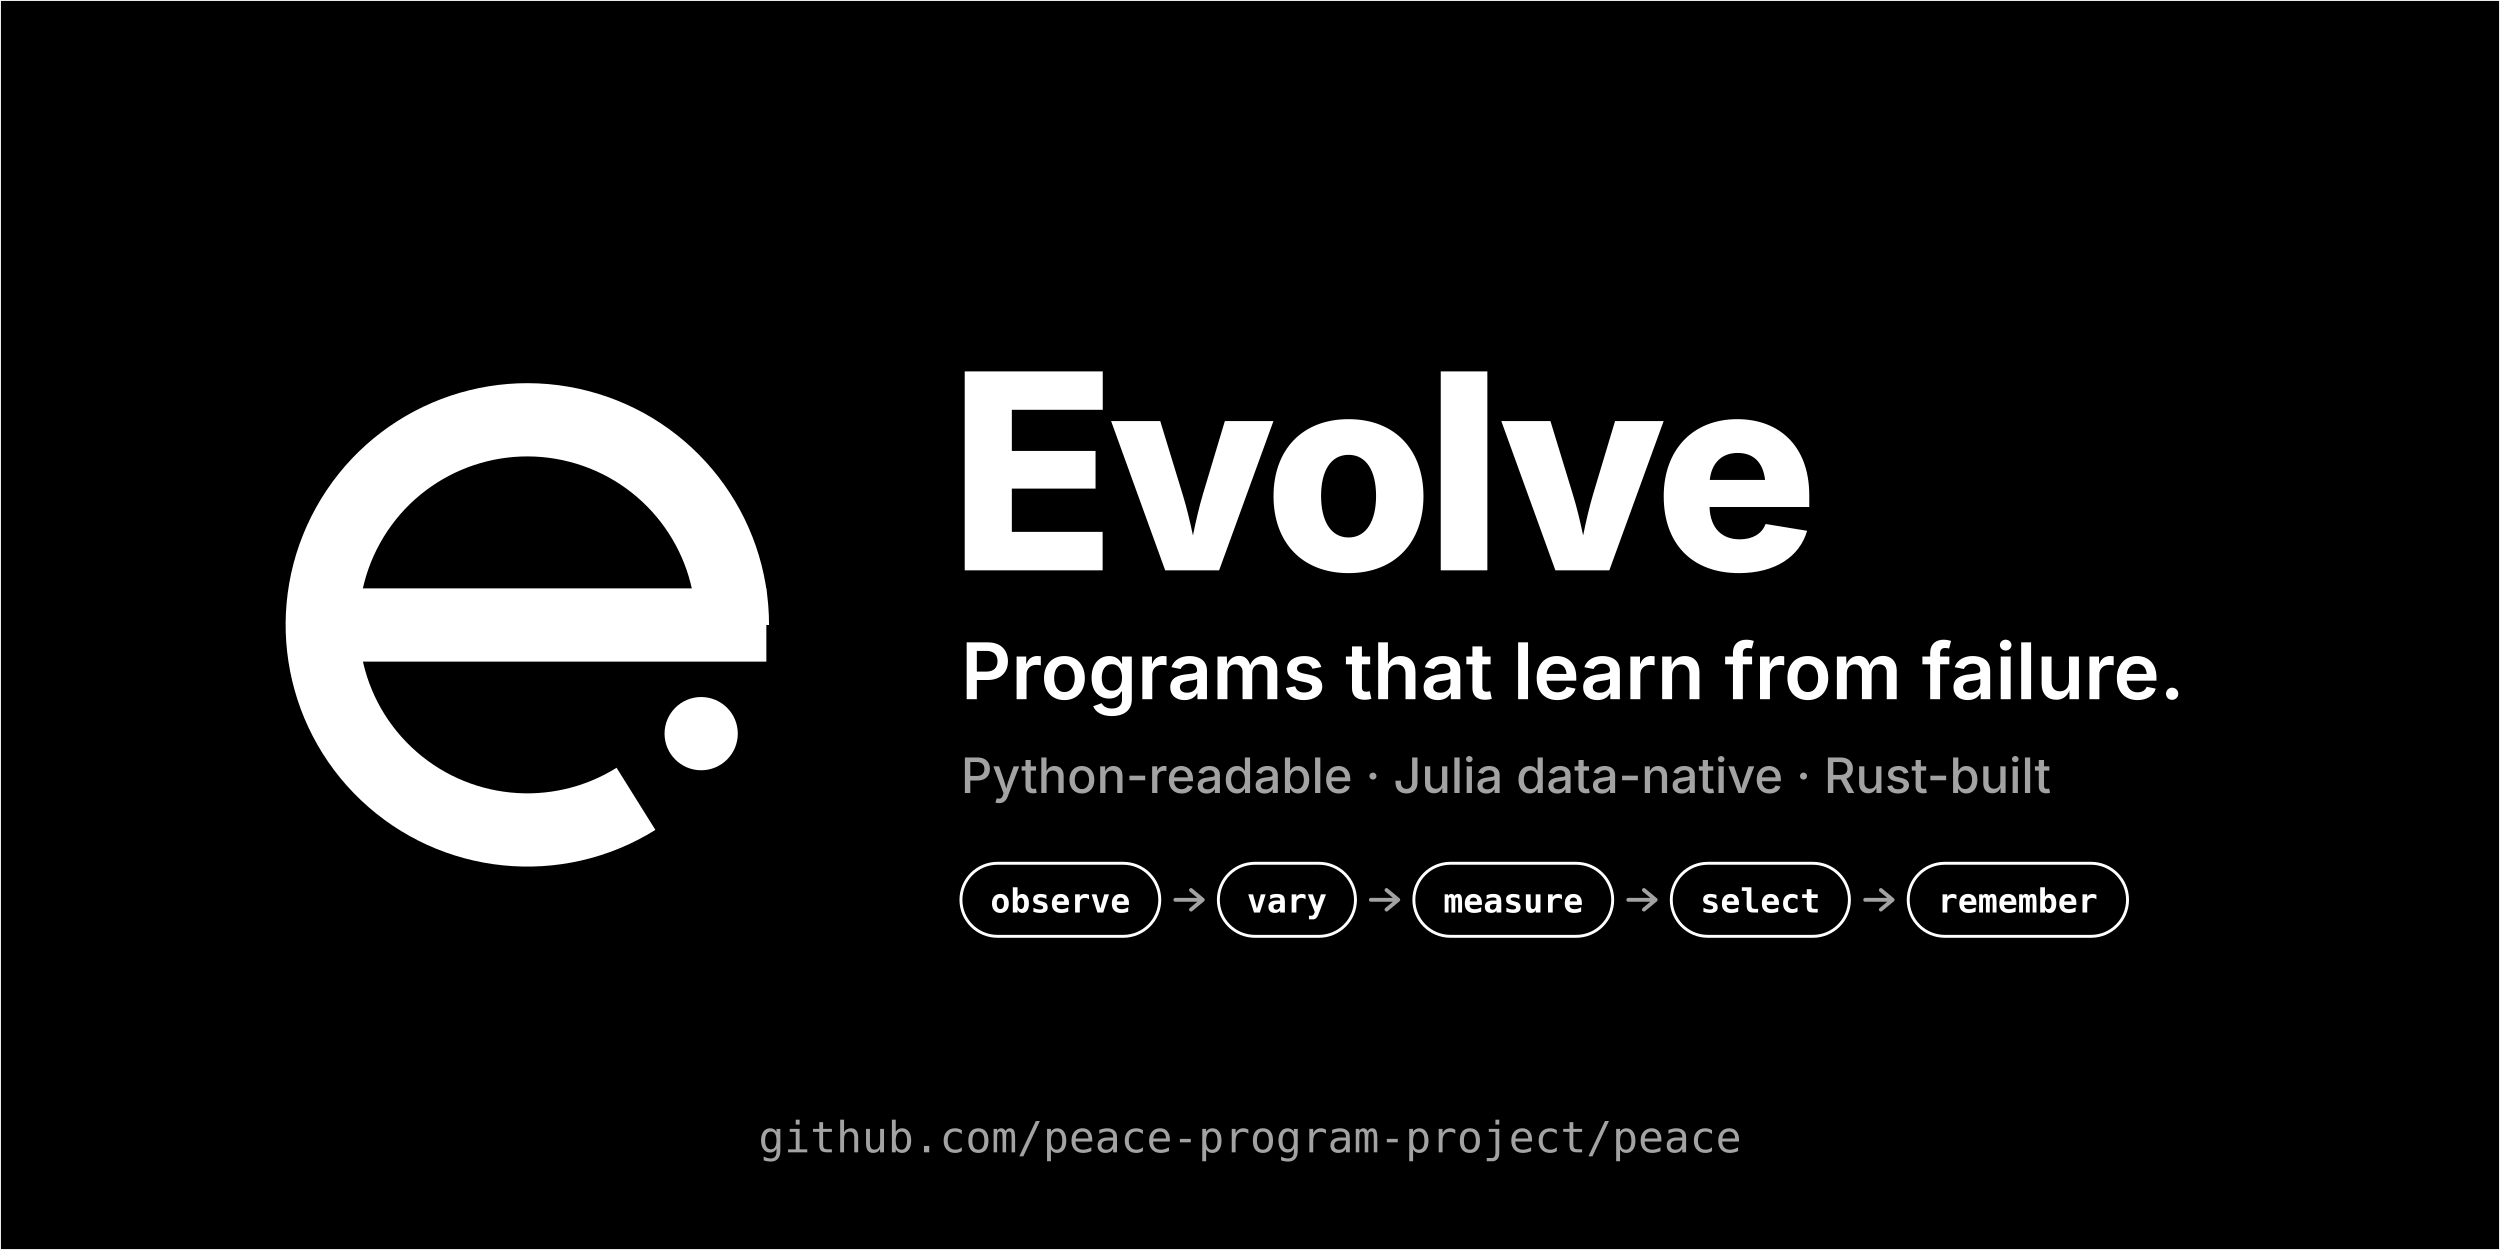
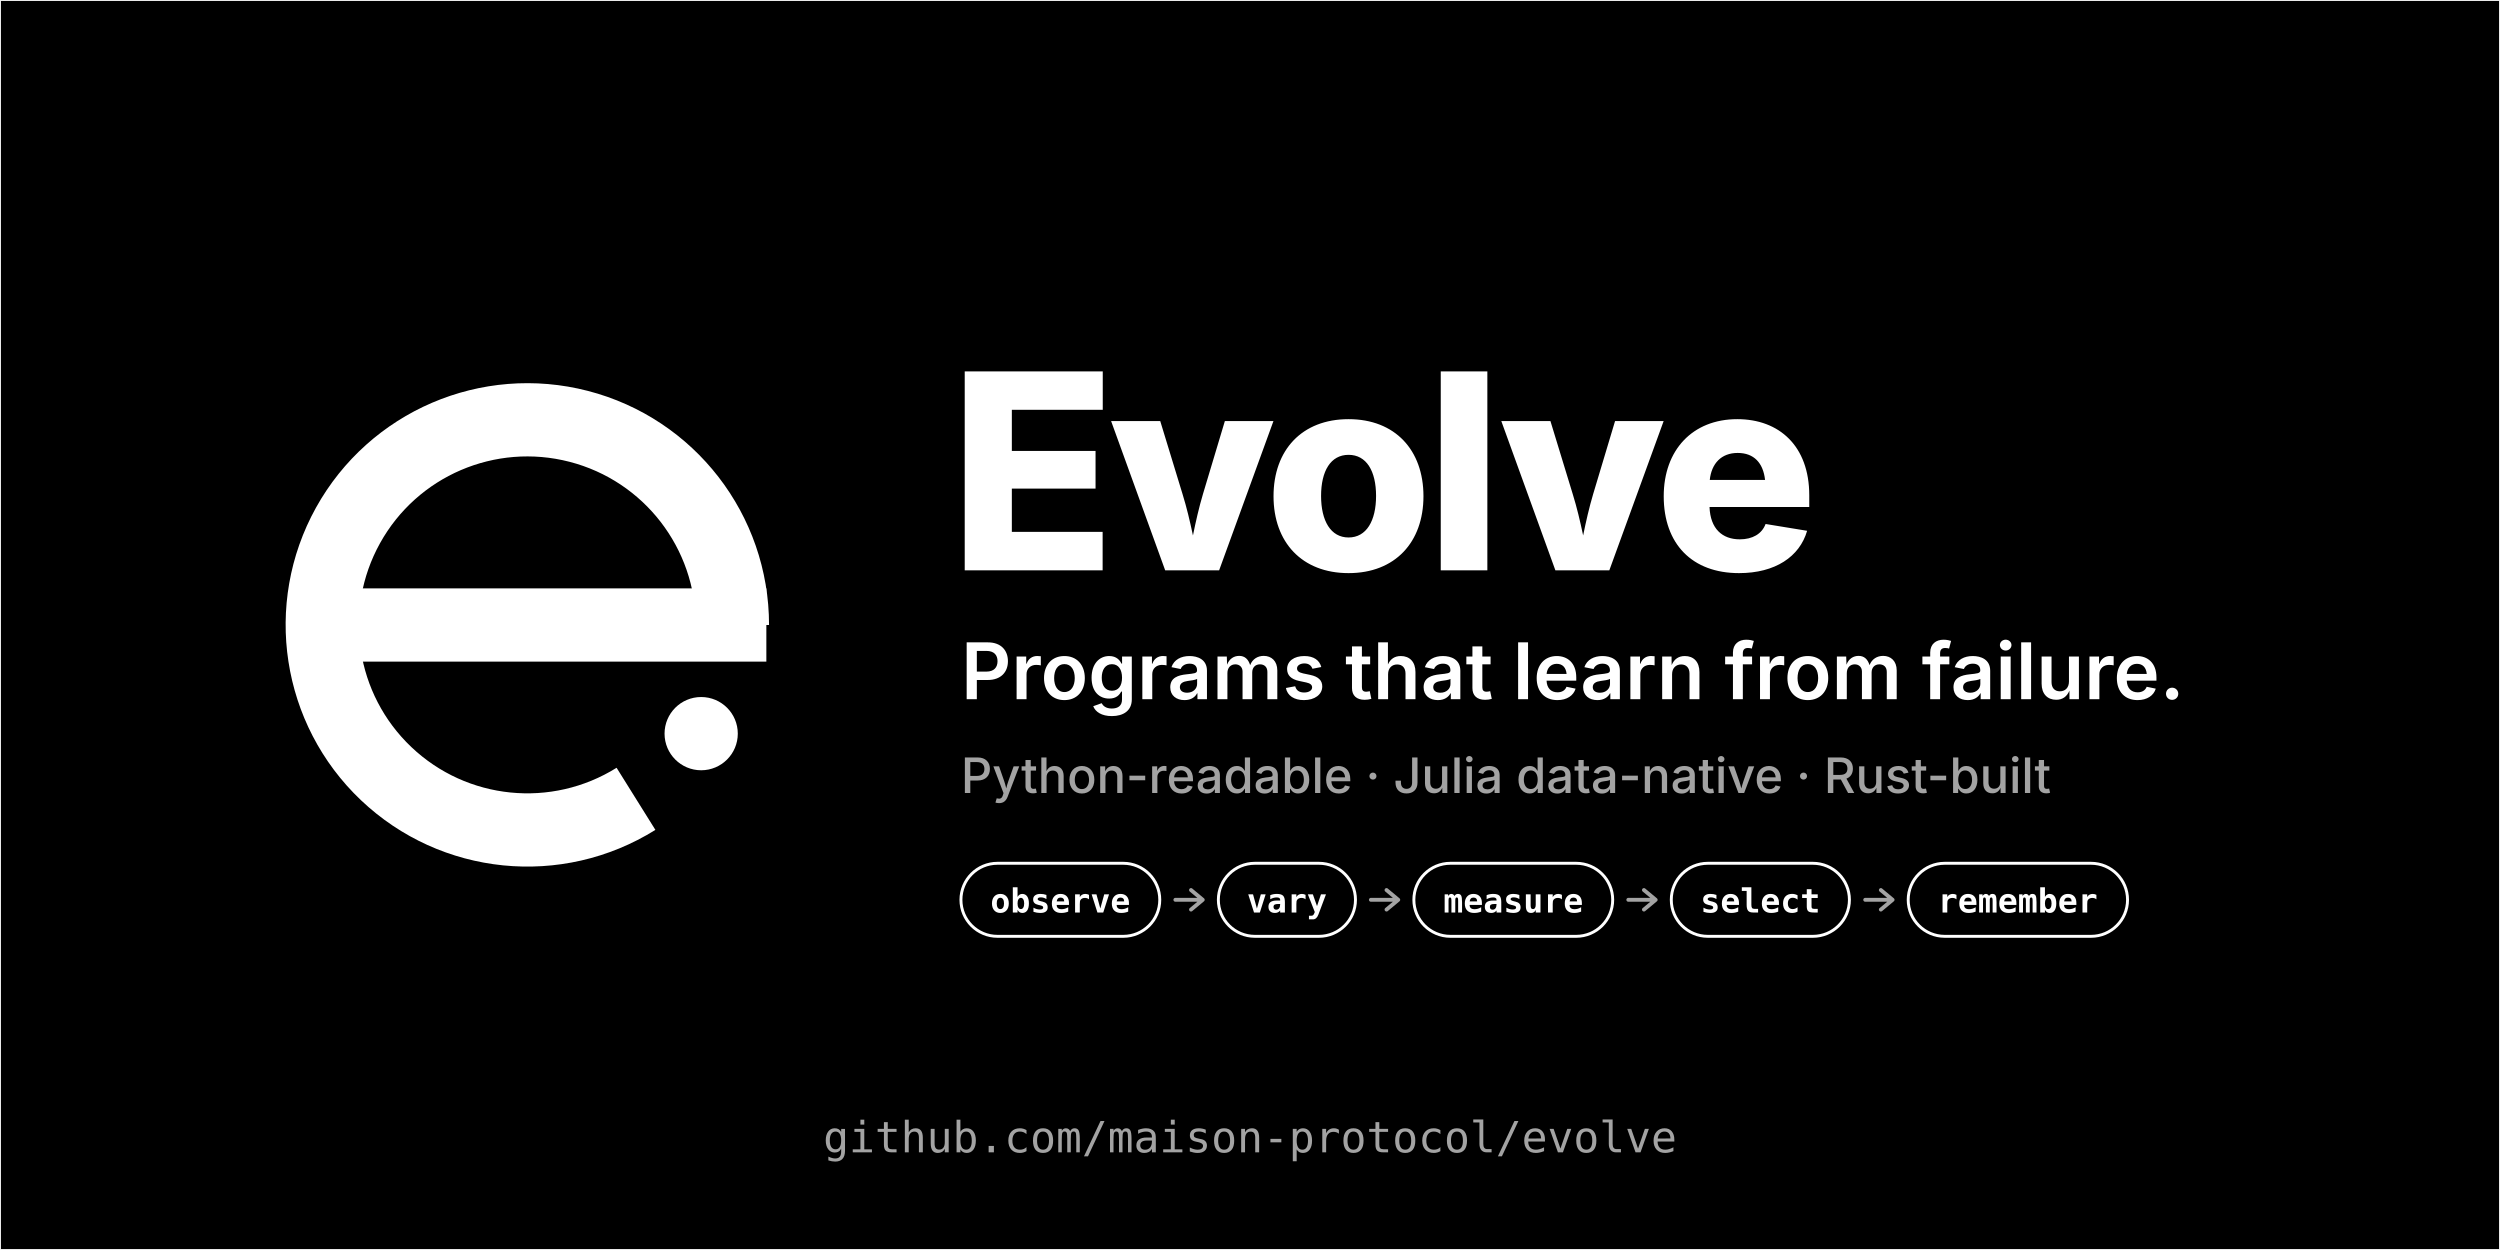
<svg xmlns="http://www.w3.org/2000/svg" width="1280" height="640" viewBox="0 0 1280 640" role="img" aria-label="Evolve programming language">
  <rect x="0.5" y="0.5" width="1279" height="639" rx="0" fill="#000000" />
  <g transform="translate(110.0 160.0) scale(1.25)" fill="none" stroke="#FFFFFF" stroke-width="30">
    <path d="M212.0,128.0 A84,84 0 1 0 172.5,199.2" />
    <line x1="44" y1="128" x2="225.9" y2="128" />
    <circle cx="199.2" cy="172.5" r="15.0" fill="#FFFFFF" stroke="none" />
  </g>
  <text x="486.0" y="292.0" font-family="Inter, 'Segoe UI', -apple-system, BlinkMacSystemFont, Helvetica, Arial, sans-serif" font-size="140" font-weight="800" fill="#FFFFFF" text-anchor="start" letter-spacing="-4">Evolve</text>
  <text x="492.0" y="358.0" font-family="Inter, 'Segoe UI', -apple-system, BlinkMacSystemFont, Helvetica, Arial, sans-serif" font-size="40" font-weight="600" fill="#FFFFFF" text-anchor="start">Programs that learn from failure.</text>
  <text x="492.0" y="406.0" font-family="Inter, 'Segoe UI', -apple-system, BlinkMacSystemFont, Helvetica, Arial, sans-serif" font-size="25" font-weight="500" fill="#A3A3A3" text-anchor="start">Python-readable · Julia data-native · Rust-built</text>
  <rect x="492.0" y="442.0" width="101.8" height="37.4" rx="18.7" fill="none" stroke="#FFFFFF" stroke-width="1.5" />
  <text x="542.9" y="467.2" font-family="'JetBrains Mono', 'SFMono-Regular', Menlo, Consolas, 'DejaVu Sans Mono', monospace" font-size="17" font-weight="600" fill="#FFFFFF" text-anchor="middle">observe</text>
  <path d="M601.8,460.7 H614.8 M609.8,455.7 L615.8,460.7 L609.8,465.7" fill="none" stroke="#A3A3A3" stroke-width="2" stroke-linecap="round" stroke-linejoin="round" />
  <rect x="623.8" y="442.0" width="70.2" height="37.4" rx="18.7" fill="none" stroke="#FFFFFF" stroke-width="1.5" />
  <text x="658.9" y="467.2" font-family="'JetBrains Mono', 'SFMono-Regular', Menlo, Consolas, 'DejaVu Sans Mono', monospace" font-size="17" font-weight="600" fill="#FFFFFF" text-anchor="middle">vary</text>
  <path d="M701.9,460.7 H714.9 M709.9,455.7 L715.9,460.7 L709.9,465.7" fill="none" stroke="#A3A3A3" stroke-width="2" stroke-linecap="round" stroke-linejoin="round" />
  <rect x="723.9" y="442.0" width="101.8" height="37.4" rx="18.7" fill="none" stroke="#FFFFFF" stroke-width="1.5" />
  <text x="774.8" y="467.2" font-family="'JetBrains Mono', 'SFMono-Regular', Menlo, Consolas, 'DejaVu Sans Mono', monospace" font-size="17" font-weight="600" fill="#FFFFFF" text-anchor="middle">measure</text>
  <path d="M833.7,460.7 H846.7 M841.7,455.7 L847.7,460.7 L841.7,465.7" fill="none" stroke="#A3A3A3" stroke-width="2" stroke-linecap="round" stroke-linejoin="round" />
  <rect x="855.7" y="442.0" width="91.2" height="37.4" rx="18.7" fill="none" stroke="#FFFFFF" stroke-width="1.5" />
  <text x="901.3" y="467.2" font-family="'JetBrains Mono', 'SFMono-Regular', Menlo, Consolas, 'DejaVu Sans Mono', monospace" font-size="17" font-weight="600" fill="#FFFFFF" text-anchor="middle">select</text>
  <path d="M955.0,460.7 H968.0 M963.0,455.7 L969.0,460.7 L963.0,465.7" fill="none" stroke="#A3A3A3" stroke-width="2" stroke-linecap="round" stroke-linejoin="round" />
  <rect x="977.0" y="442.0" width="112.3" height="37.4" rx="18.7" fill="none" stroke="#FFFFFF" stroke-width="1.5" />
  <text x="1033.1" y="467.2" font-family="'JetBrains Mono', 'SFMono-Regular', Menlo, Consolas, 'DejaVu Sans Mono', monospace" font-size="17" font-weight="600" fill="#FFFFFF" text-anchor="middle">remember</text>
-   <text x="640.0" y="590.0" font-family="'JetBrains Mono', 'SFMono-Regular', Menlo, Consolas, 'DejaVu Sans Mono', monospace" font-size="22" font-weight="500" fill="#A3A3A3" text-anchor="middle">github.com/peace-program-project/peace</text>
+   <text x="640.0" y="590.0" font-family="'JetBrains Mono', 'SFMono-Regular', Menlo, Consolas, 'DejaVu Sans Mono', monospace" font-size="22" font-weight="500" fill="#A3A3A3" text-anchor="middle">github.com/maison-protocol/evolve</text>
</svg>
